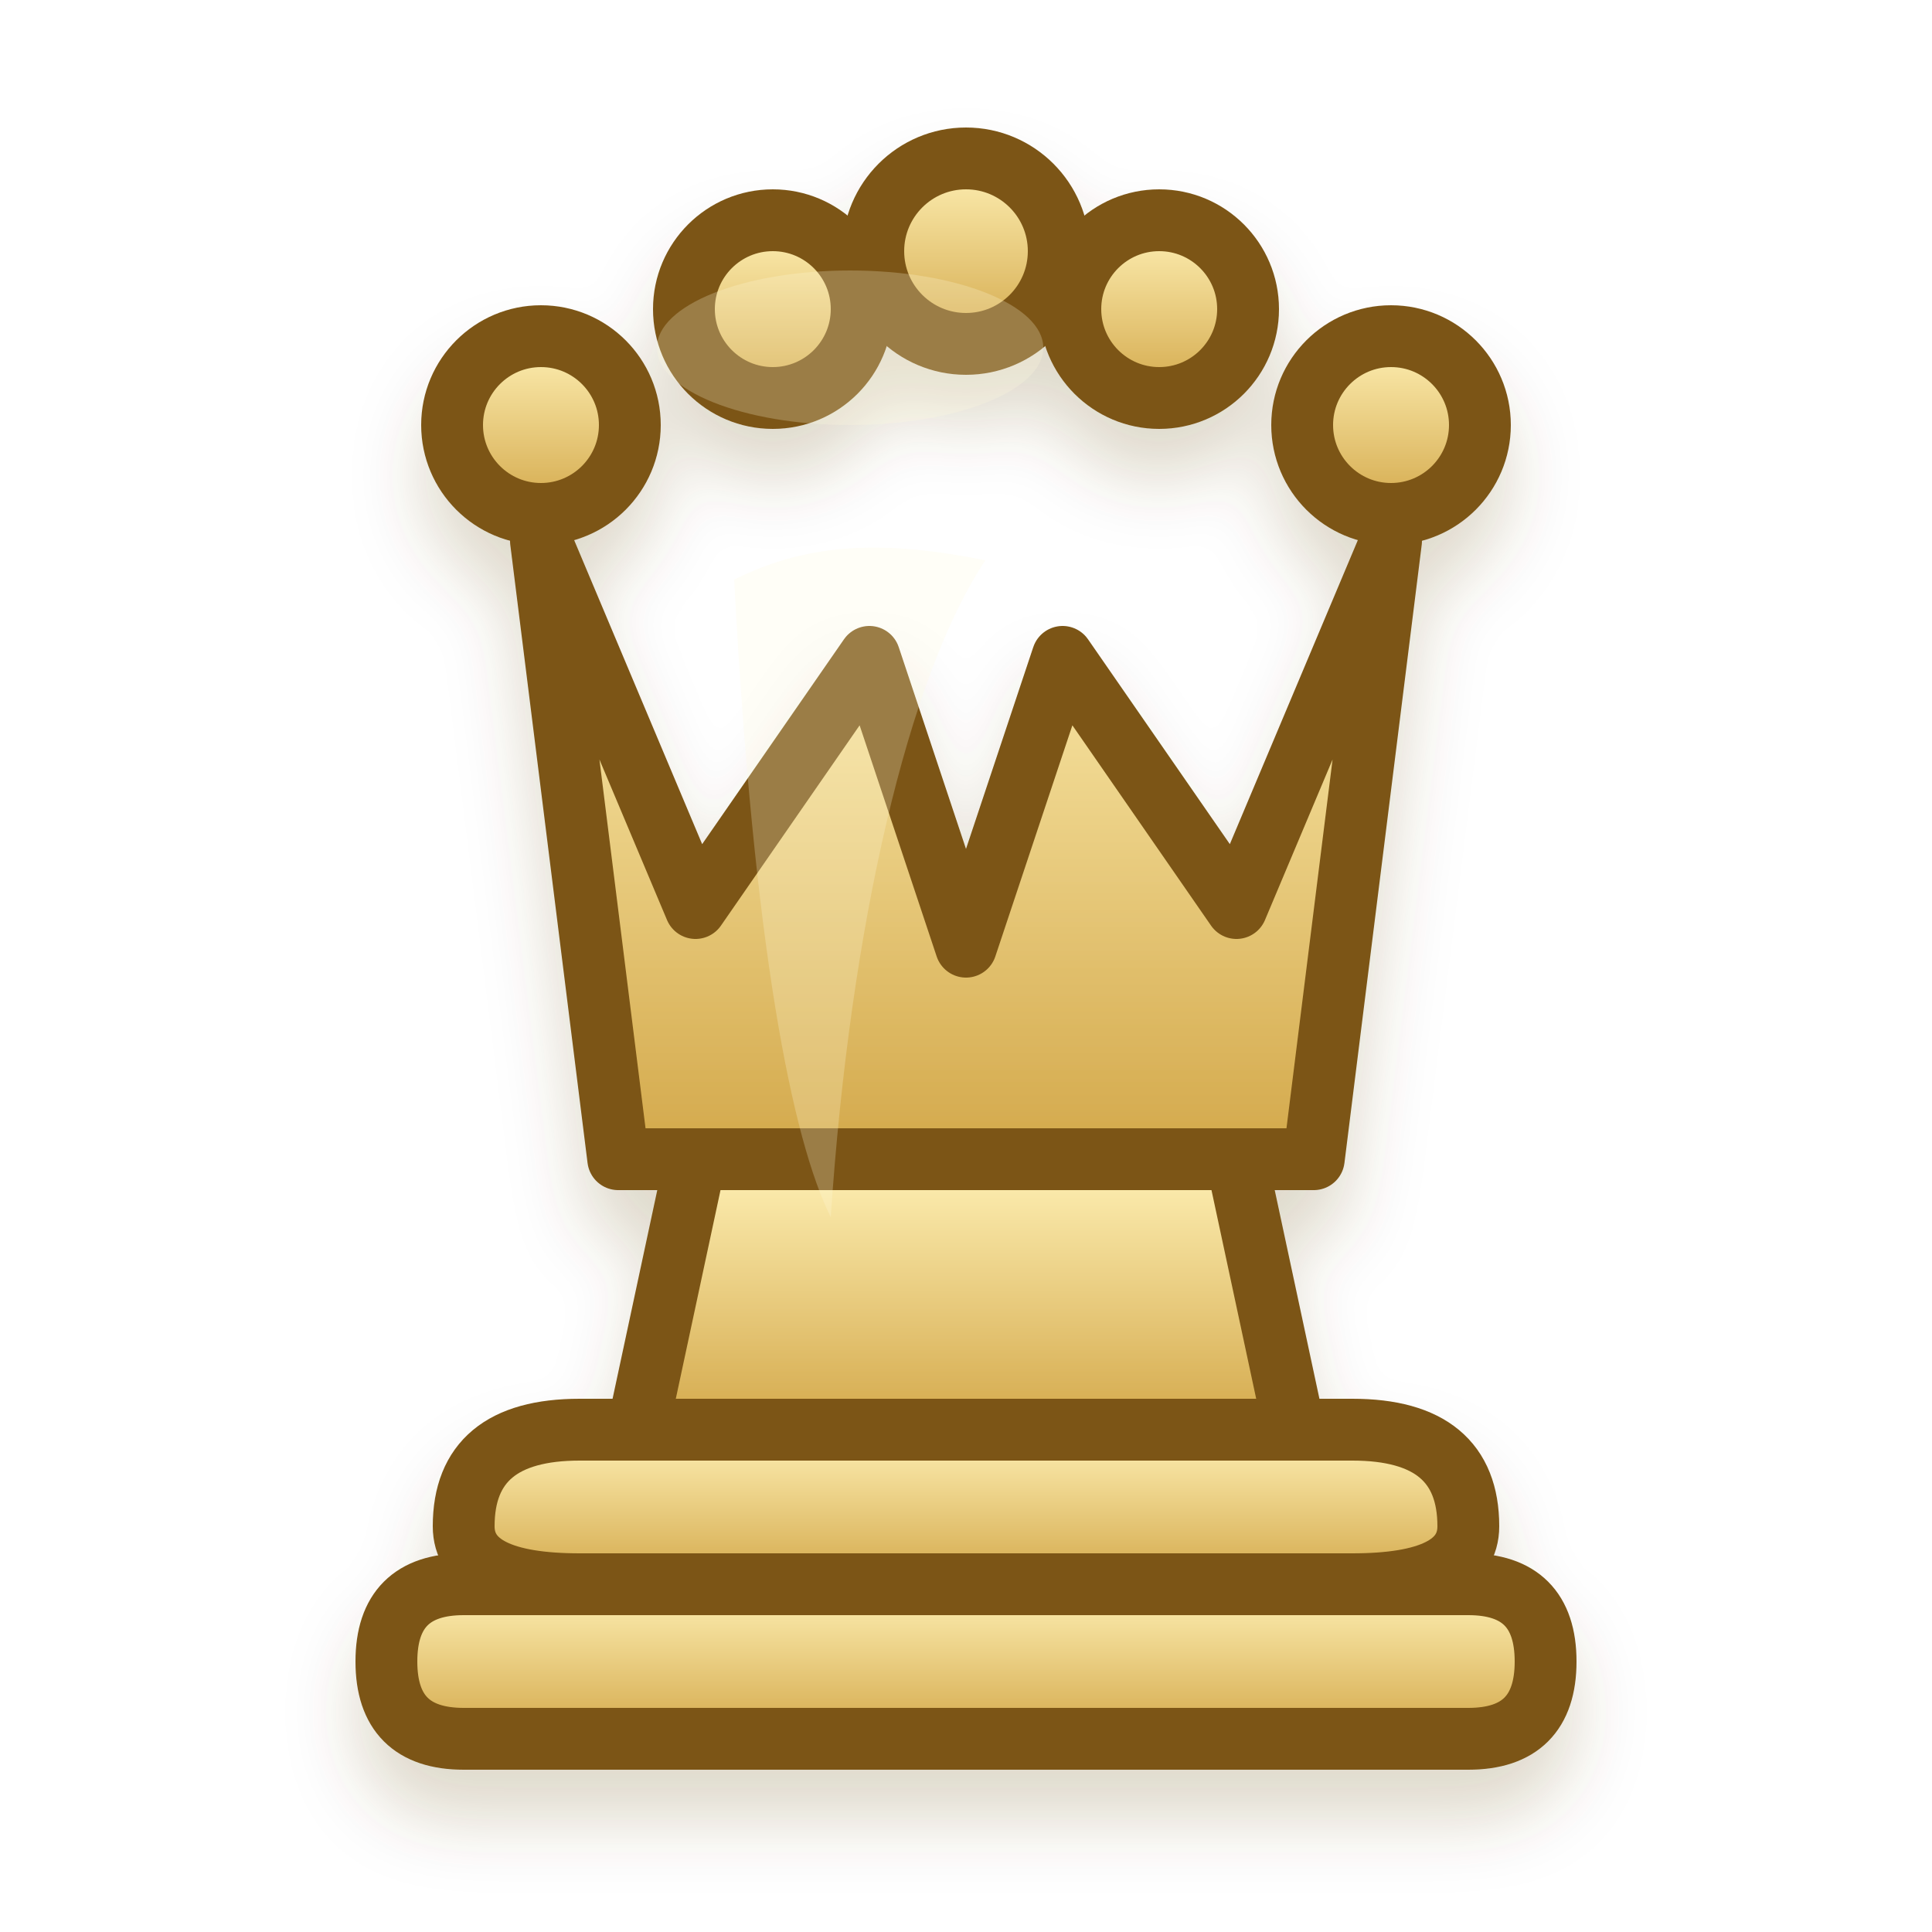
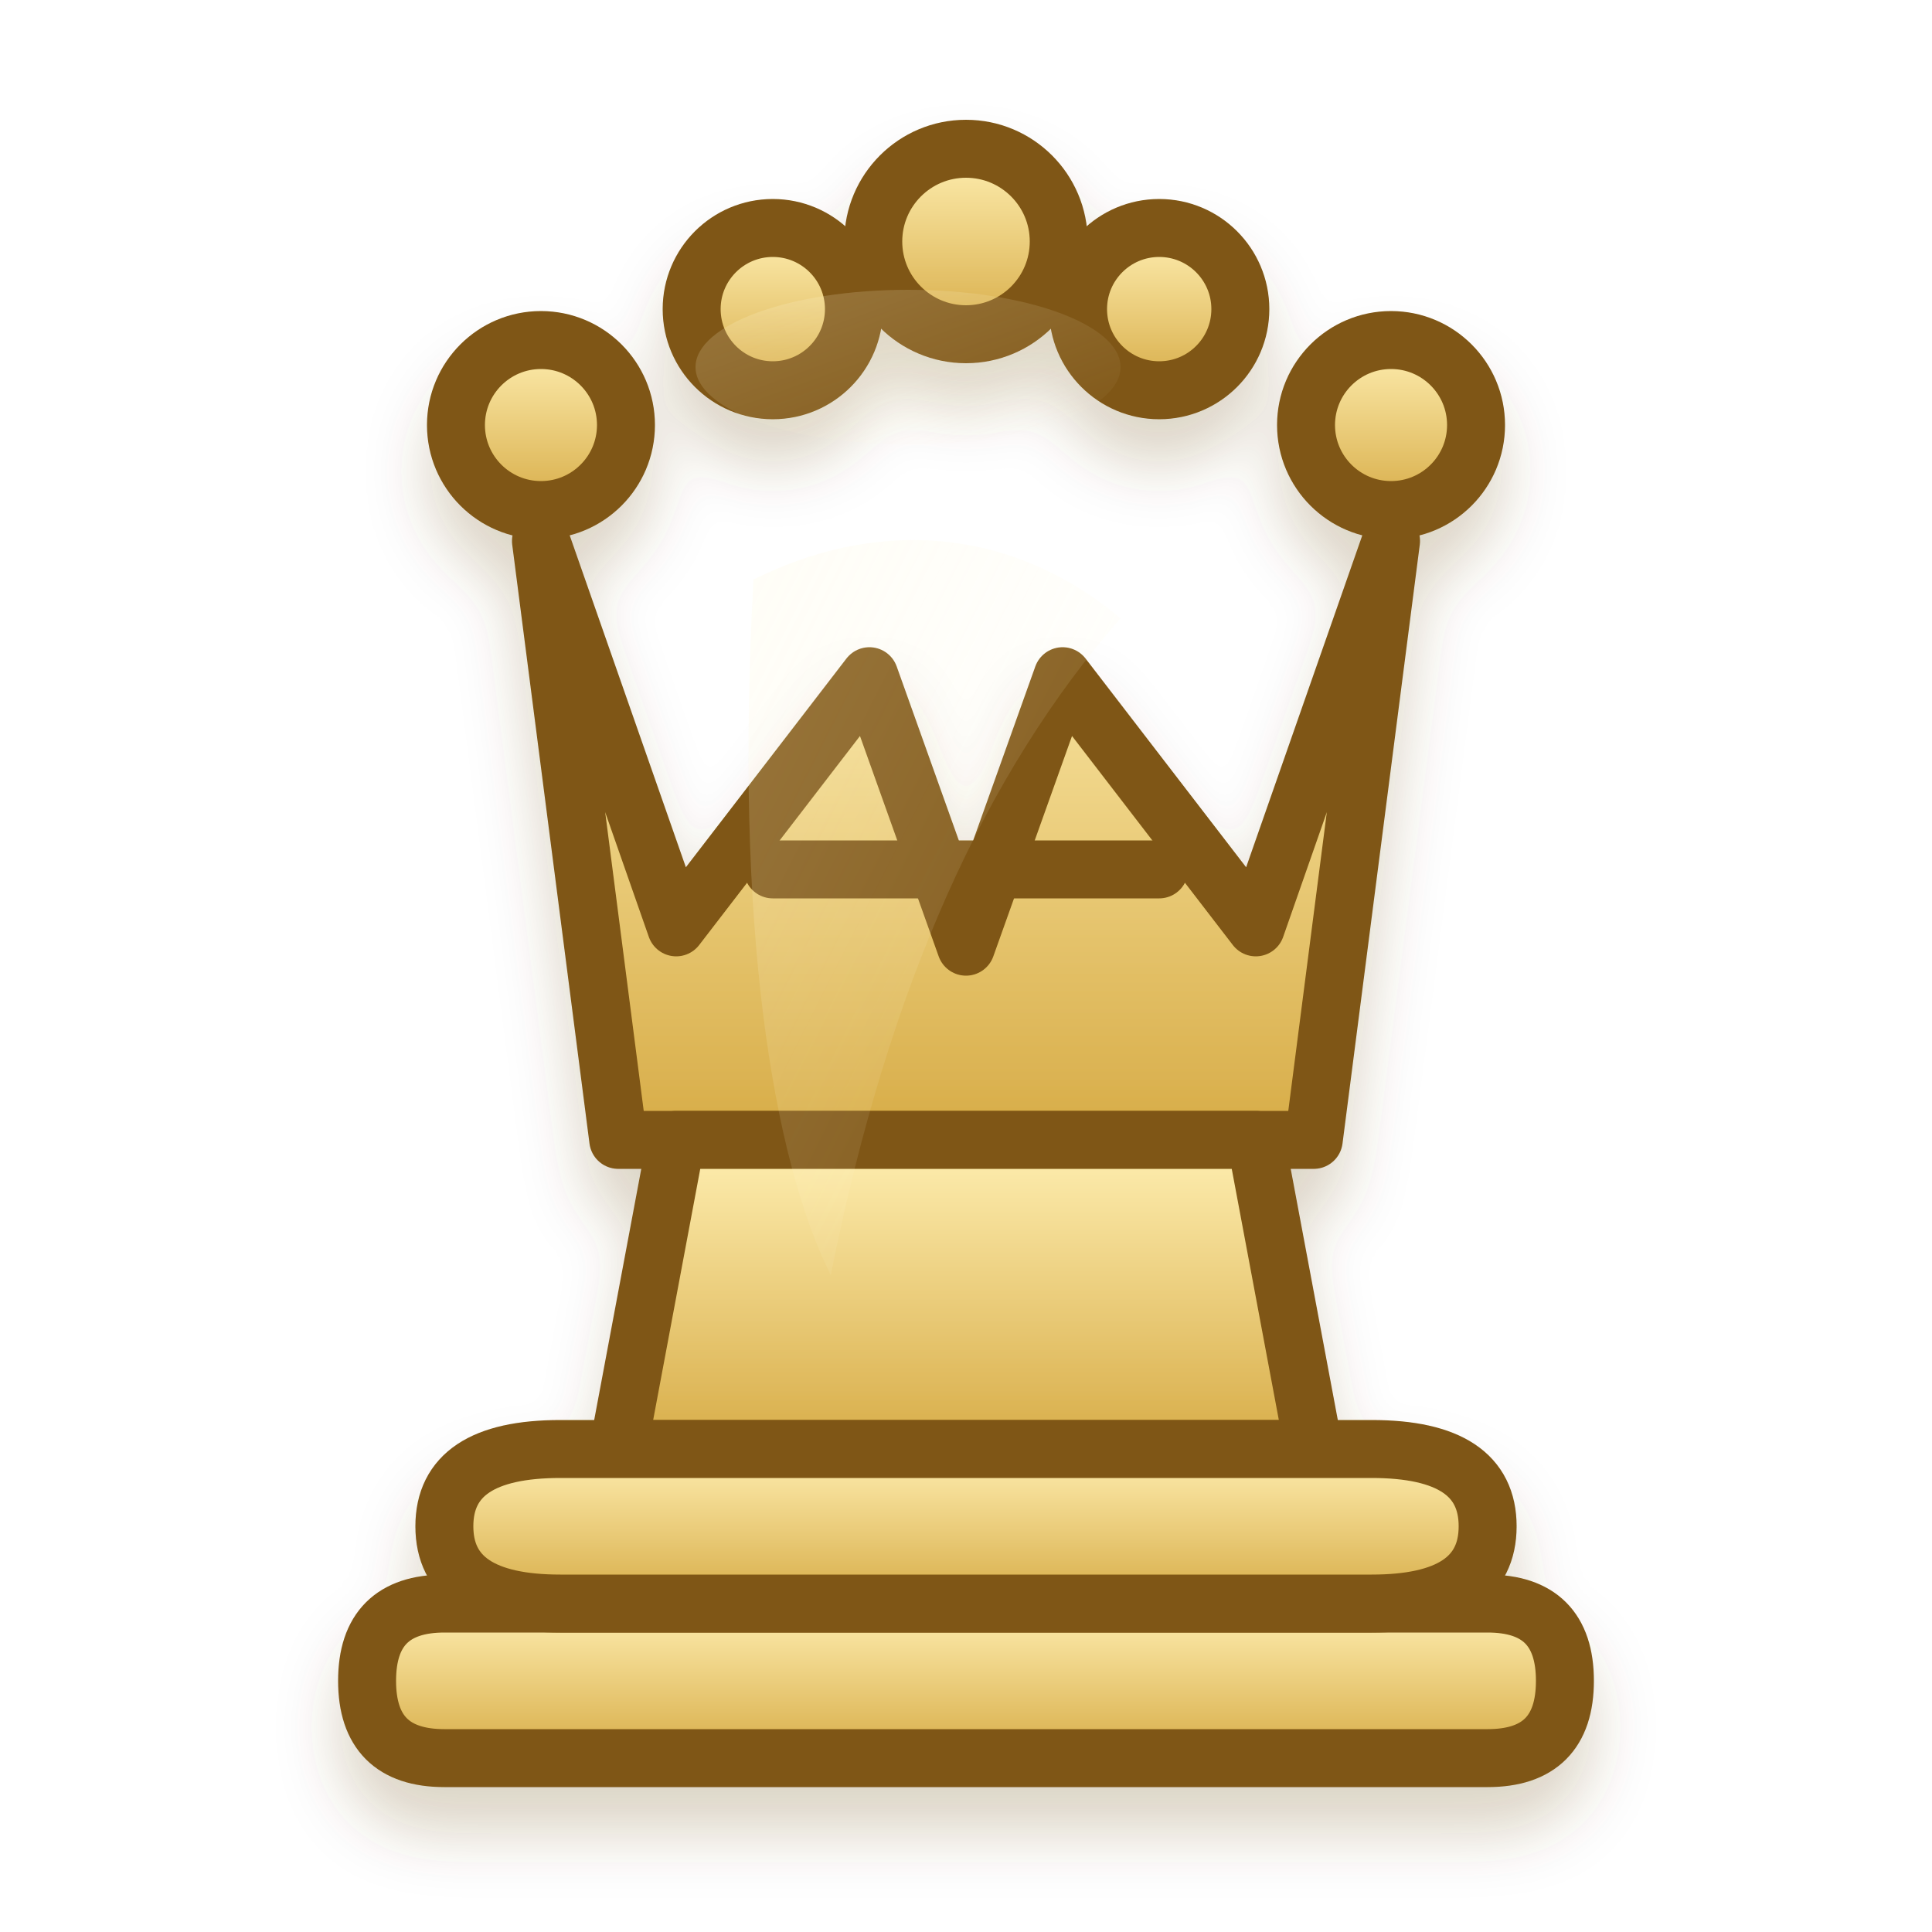
- <svg xmlns="http://www.w3.org/2000/svg" viewBox="0 0 100 100" role="img" aria-label="q">
+ <svg xmlns="http://www.w3.org/2000/svg" viewBox="0 0 100 100" aria-label="wq">
  <defs>
    <linearGradient id="g" x1="0" y1="0" x2="0" y2="1">
-       <stop offset="0%" stop-color="#fff1b6" />
-       <stop offset="100%" stop-color="#d3a84a" />
+       <stop offset="0%" stop-color="#ffefb2" />
+       <stop offset="100%" stop-color="#d7ac47" />
    </linearGradient>
-     <filter id="shadow" x="-20%" y="-20%" width="140%" height="160%">
-       <feDropShadow dx="0" dy="2.6" stdDeviation="1.8" flood-color="rgba(102,71,13,.2)" />
+     <linearGradient id="g2" x1="0" y1="0" x2="1" y2="1">
+       <stop offset="0%" stop-color="#fff7d6" stop-opacity=".92" />
+       <stop offset="100%" stop-color="#fff7d6" stop-opacity="0" />
+     </linearGradient>
+     <filter id="s" x="-20%" y="-20%" width="140%" height="160%">
+       <feDropShadow dx="0" dy="2.4" stdDeviation="1.6" flood-color="rgba(99,70,11,.22)" />
    </filter>
  </defs>
-   <g filter="url(#shadow)" fill="url(#g)" stroke="#7b5516" stroke-width="3.2" stroke-linecap="round" stroke-linejoin="round">
-     <circle cx="28" cy="22" r="4.6" />
-     <circle cx="40" cy="16" r="4.6" />
-     <circle cx="50" cy="13" r="4.8" />
-     <circle cx="60" cy="16" r="4.6" />
-     <circle cx="72" cy="22" r="4.6" />
-     <path d="M28 28 L36 47 L45 34 L50 49 L55 34 L64 47 L72 28 L68 60 H32 Z" />
-     <path d="M36 60 H64 L67 74 H33 Z" />
-     <path d="M24 82 H76 Q80 82 80 86 Q80 90 76 90 H24 Q20 90 20 86 Q20 82 24 82 Z" />
-     <path d="M30 74 H70 Q76 74 76 79 Q76 82 70 82 H30 Q24 82 24 79 Q24 74 30 74 Z" />
+   <g filter="url(#s)" fill="url(#g)" stroke="#7f5612" stroke-width="3" stroke-linecap="round" stroke-linejoin="round">
+     <circle cx="28" cy="22" r="4.4" />
+     <circle cx="40" cy="16" r="4.2" />
+     <circle cx="50" cy="12.5" r="4.8" />
+     <circle cx="60" cy="16" r="4.2" />
+     <circle cx="72" cy="22" r="4.4" />
+     <path d="M28 28 L35 48 L45 35 L50 49 L55 35 L65 48 L72 28 L68 59 H32 Z" />
+     <path d="M35 59 H65 L68 75 H32 Z" />
+     <path d="M40 45 H60" fill="none" />
+     <path d="M23 83 H77 Q81 83 81 87 Q81 91 77 91 H23 Q19 91 19 87 Q19 83 23 83 Z" />
+     <path d="M29 75 H71 Q77 75 77 79 Q77 83 71 83 H29 Q23 83 23 79 Q23 75 29 75 Z" />
  </g>
-   <g opacity="0.24" fill="#fff9dd">
-     <ellipse cx="44" cy="18" rx="10" ry="4" />
-     <path d="M38 30 C42 28,46 28,51 29 C47 35,44 48,43 63 C41 59,39 49,38 30 Z" />
+   <g opacity=".23" fill="url(#g2)">
+     <ellipse cx="47" cy="19" rx="11" ry="4" />
+     <path d="M39 30 C45 27,52 27,58 32 C51 40,46 51,43 66 C40 60,38 48,39 30Z" />
  </g>
</svg>
